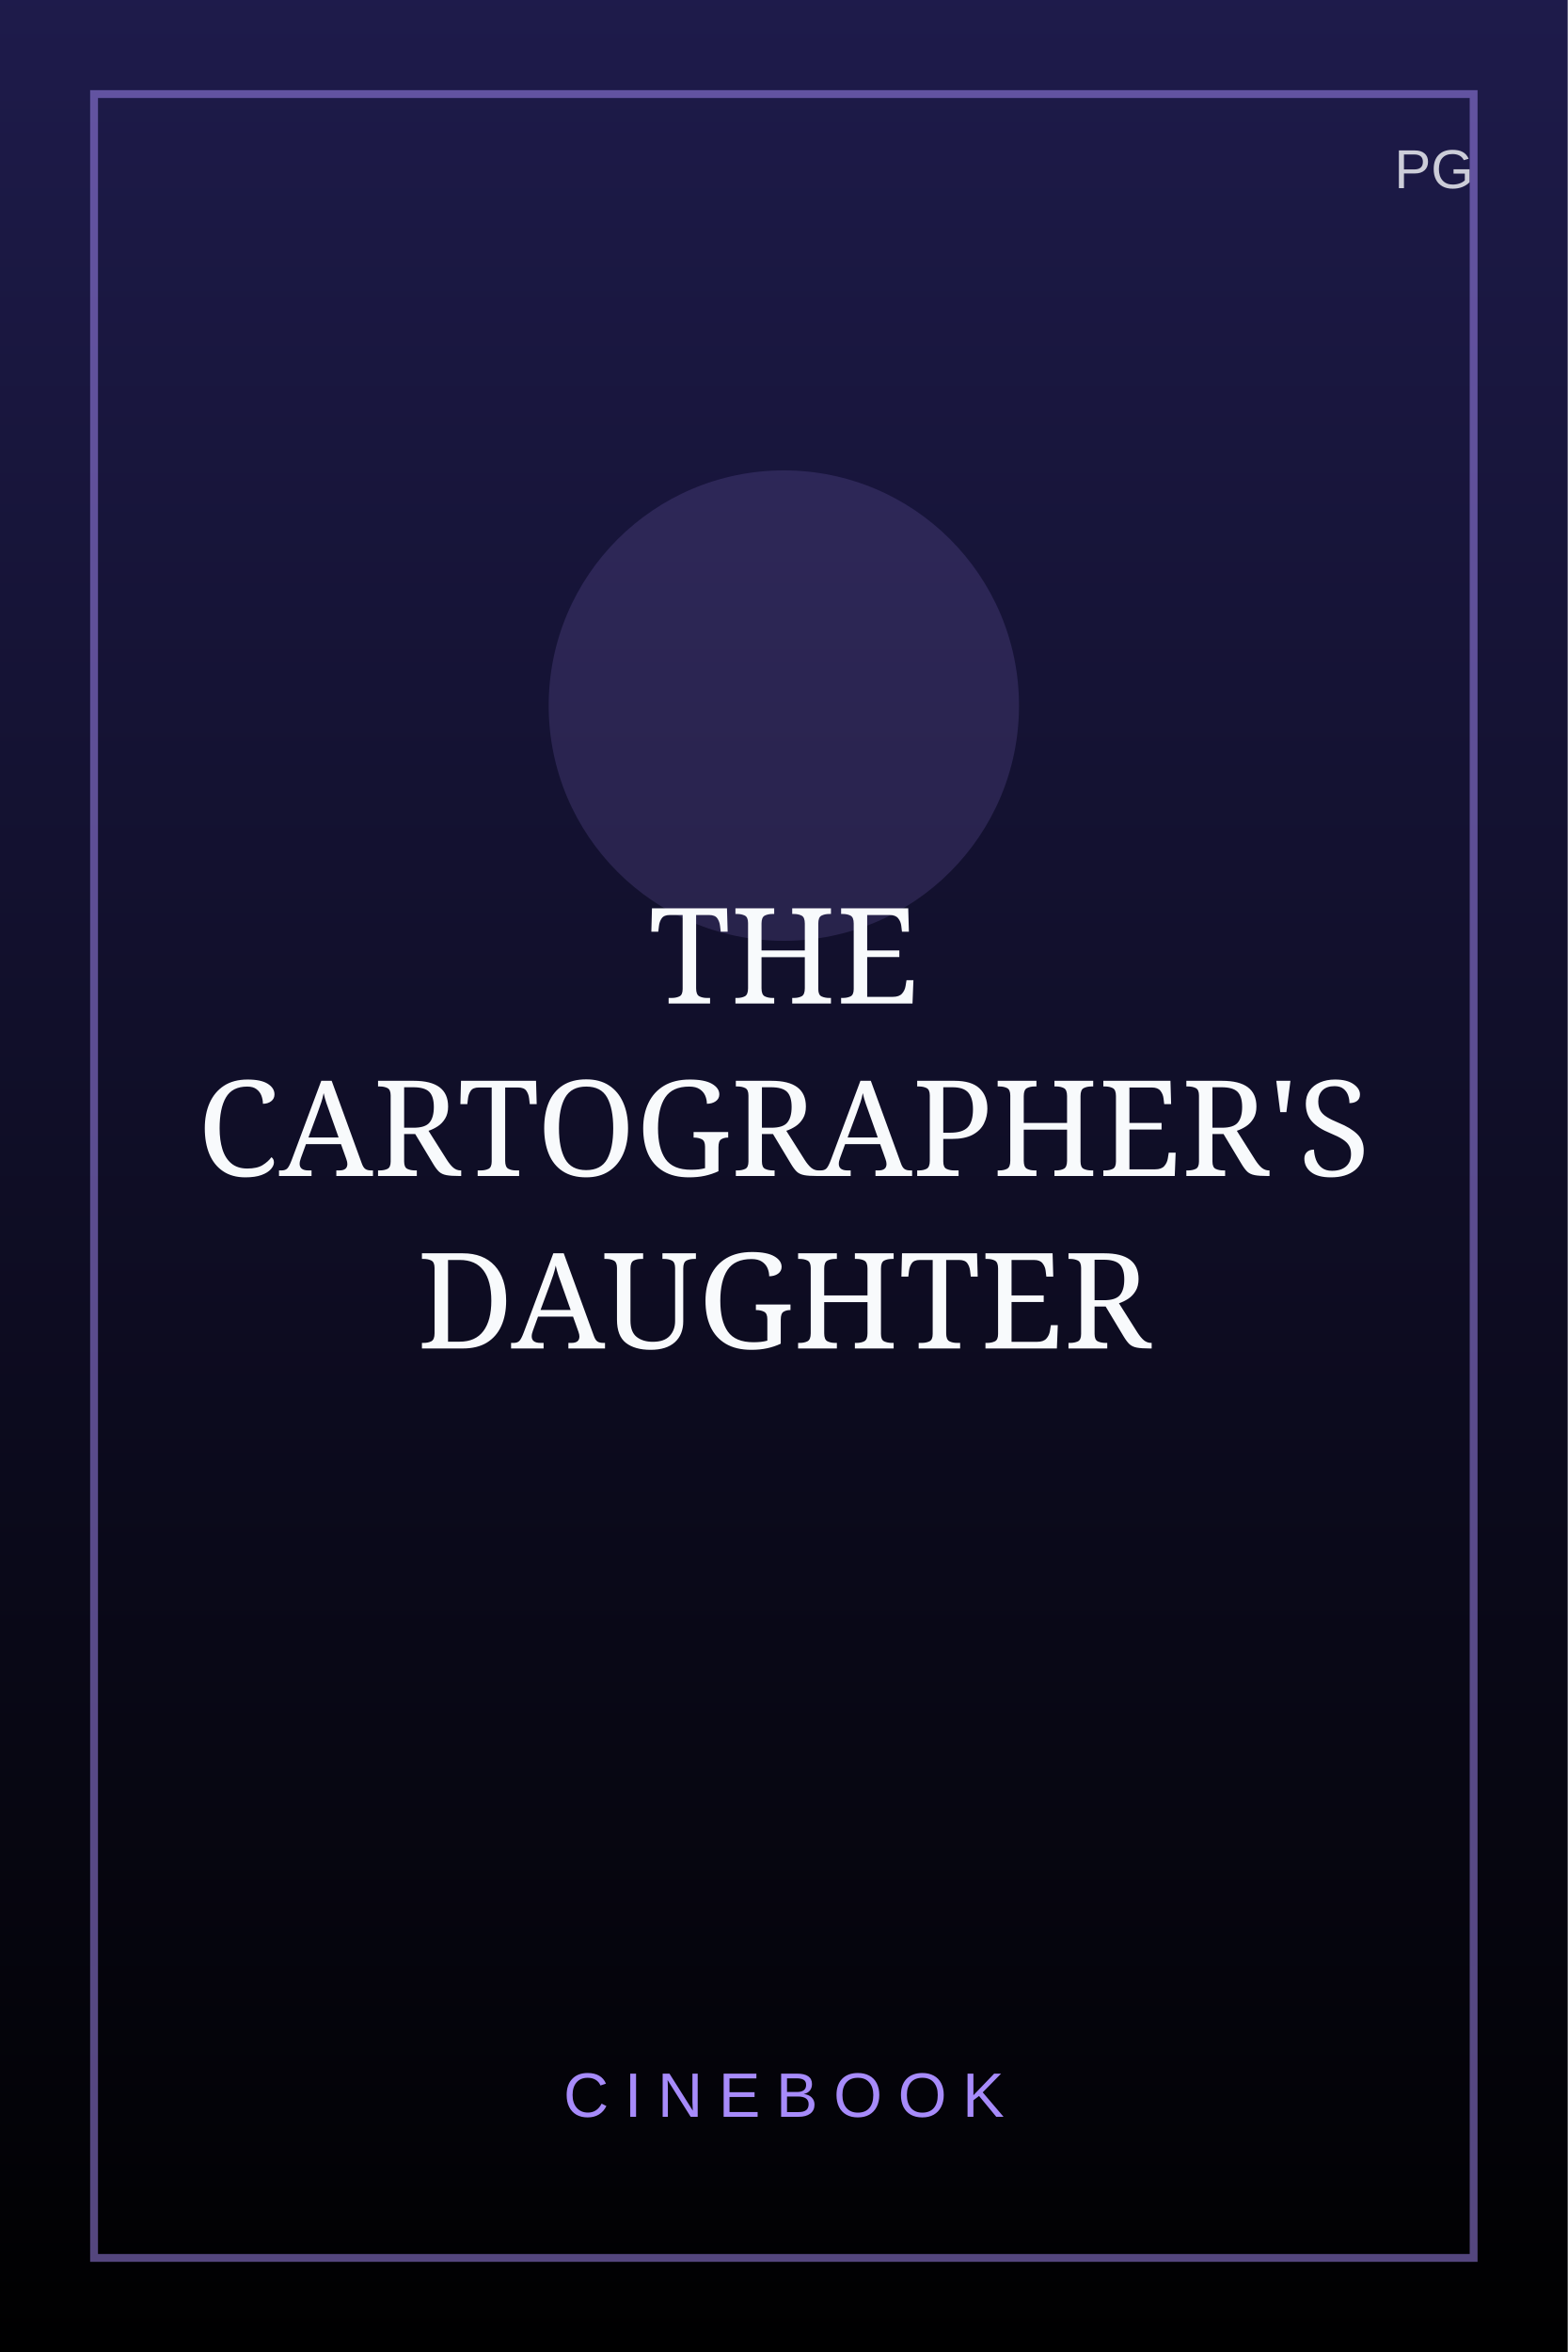
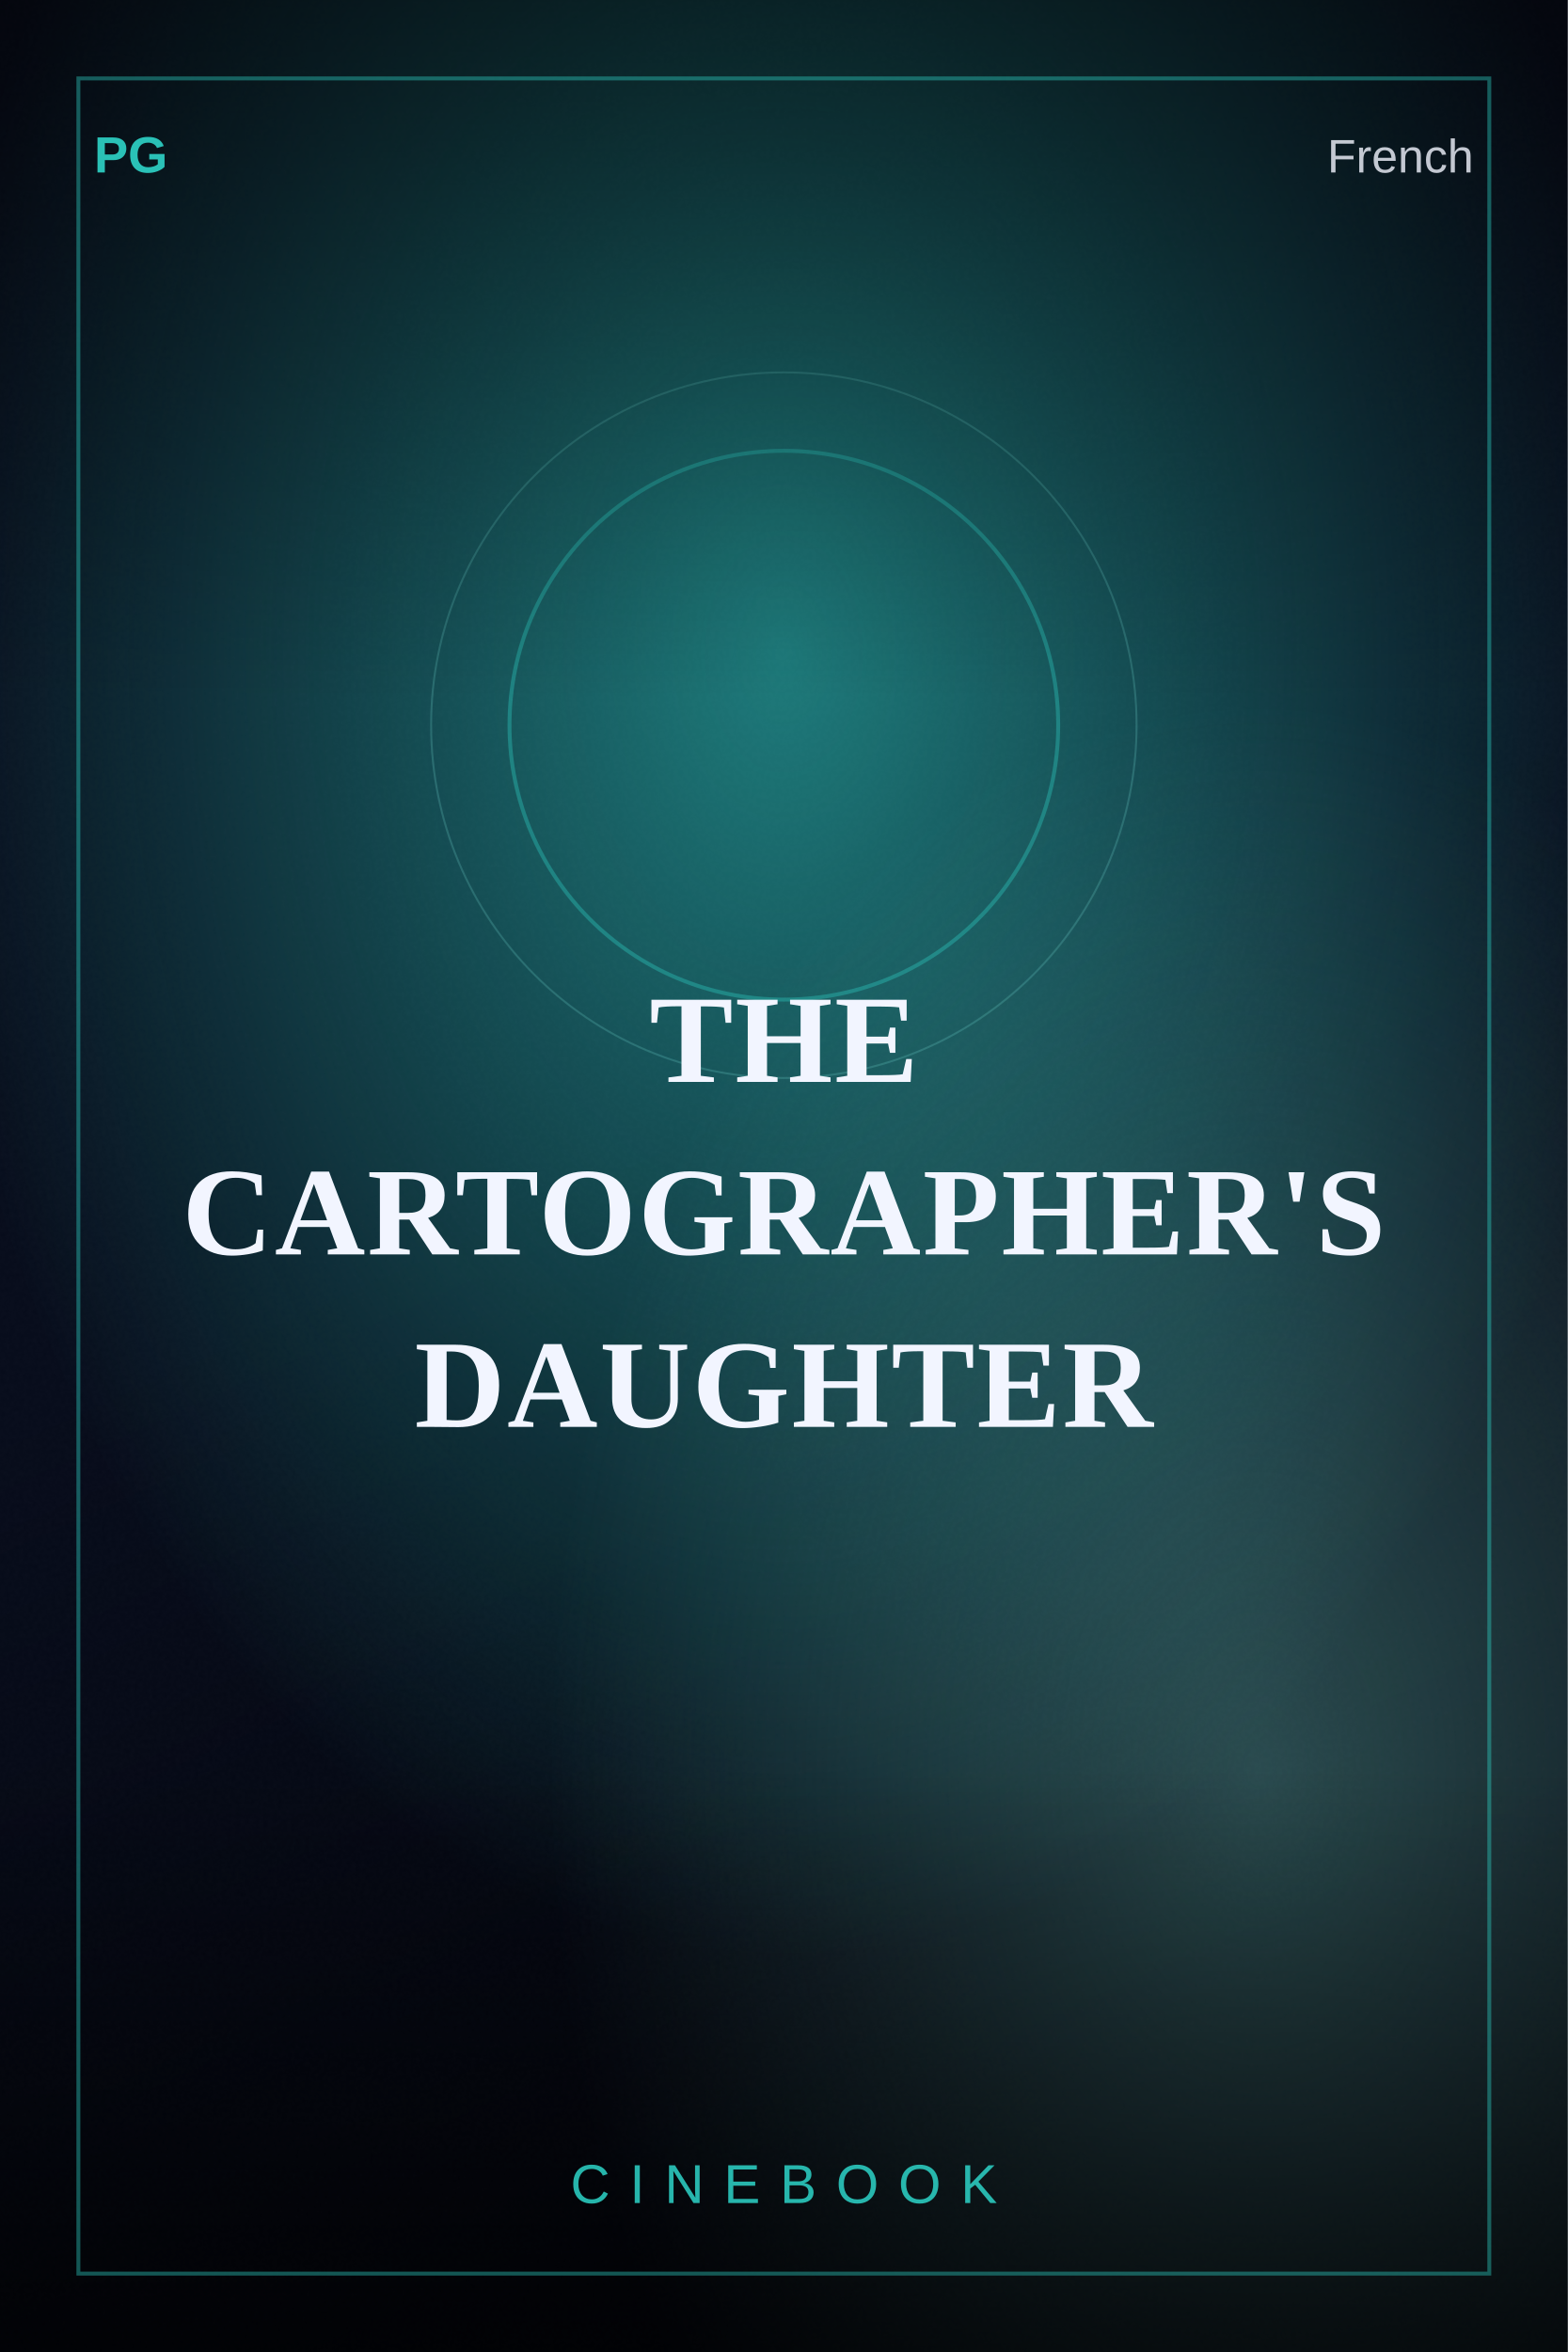
<svg xmlns="http://www.w3.org/2000/svg" width="400" height="600" viewBox="0 0 400 600">
  <defs>
-     <linearGradient id="g" x1="0" y1="0" x2="0" y2="1">
-       <stop offset="0" stop-color="#1e1b4b" />
-       <stop offset="1" stop-color="#000000" />
+     <filter id="grain">
+       <feTurbulence type="fractalNoise" baseFrequency="0.85" numOctaves="2" stitchTiles="stitch" result="noise" />
+       <feColorMatrix in="noise" type="matrix" values="0 0 0 0 1  0 0 0 0 1  0 0 0 0 1  0 0 0 0.035 0" />
+     </filter>
+     <linearGradient id="bg" x1="0" y1="0" x2="0.3" y2="1">
+       <stop offset="0" stop-color="#060b1a" />
+       <stop offset="0.55" stop-color="#060b1a" />
+       <stop offset="1" stop-color="#02040c" />
+     </linearGradient>
+     <radialGradient id="glow" cx="50%" cy="28%" r="55%">
+       <stop offset="0" stop-color="#2dd4c8" stop-opacity="0.55" />
+       <stop offset="1" stop-color="#2dd4c8" stop-opacity="0" />
+     </radialGradient>
+     <radialGradient id="glow2" cx="80%" cy="75%" r="45%">
+       <stop offset="0" stop-color="#7fe9e0" stop-opacity="0.3" />
+       <stop offset="1" stop-color="#7fe9e0" stop-opacity="0" />
+     </radialGradient>
+     <linearGradient id="vignette" x1="0" y1="0" x2="0" y2="1">
+       <stop offset="0" stop-color="#000000" stop-opacity="0.5" />
+       <stop offset="0.3" stop-color="#000000" stop-opacity="0" />
+       <stop offset="0.75" stop-color="#000000" stop-opacity="0" />
+       <stop offset="1" stop-color="#000000" stop-opacity="0.65" />
    </linearGradient>
  </defs>
-   <rect width="400" height="600" fill="url(#g)" />
-   <rect x="24" y="24" width="352" height="552" fill="none" stroke="#a78bfa" stroke-width="2" opacity="0.5" />
-   <circle cx="200" cy="180" r="60" fill="#a78bfa" opacity="0.15" />
-   <text x="200" y="256" text-anchor="middle" font-family="Georgia, serif" font-size="34" fill="#f8fafc">THE</text>
-   <text x="200" y="300" text-anchor="middle" font-family="Georgia, serif" font-size="34" fill="#f8fafc">CARTOGRAPHER'S</text>
-   <text x="200" y="344" text-anchor="middle" font-family="Georgia, serif" font-size="34" fill="#f8fafc">DAUGHTER</text>
-   <text x="200" y="540" text-anchor="middle" font-family="Arial, sans-serif" font-size="16" letter-spacing="4" fill="#a78bfa">CINEBOOK</text>
-   <text x="376" y="48" text-anchor="end" font-family="Arial, sans-serif" font-size="14" fill="#f8fafc" opacity="0.8">PG</text>
+   <rect width="400" height="600" fill="url(#bg)" />
+   <rect width="400" height="600" fill="url(#glow)" />
+   <rect width="400" height="600" fill="url(#glow2)" />
+   <rect width="400" height="600" fill="#ffffff" filter="url(#grain)" opacity="0.5" />
+   <circle cx="200" cy="185" r="70" fill="none" stroke="#2dd4c8" stroke-width="1" opacity="0.35" />
+   <circle cx="200" cy="185" r="90" fill="none" stroke="#7fe9e0" stroke-width="0.5" opacity="0.2" />
+   <text x="200" y="276" text-anchor="middle" font-family="Georgia, 'Times New Roman', serif" font-size="32" font-weight="700" fill="#f2f5ff" letter-spacing="0.5">THE</text>
+   <text x="200" y="320" text-anchor="middle" font-family="Georgia, 'Times New Roman', serif" font-size="32" font-weight="700" fill="#f2f5ff" letter-spacing="0.5">CARTOGRAPHER'S</text>
+   <text x="200" y="364" text-anchor="middle" font-family="Georgia, 'Times New Roman', serif" font-size="32" font-weight="700" fill="#f2f5ff" letter-spacing="0.5">DAUGHTER</text>
+   <rect width="400" height="600" fill="url(#vignette)" />
+   <rect x="20" y="20" width="360" height="560" fill="none" stroke="#2dd4c8" stroke-width="1" opacity="0.4" />
+   <text x="24" y="44" font-family="Arial, sans-serif" font-size="13" font-weight="700" fill="#2dd4c8" opacity="0.9">PG</text>
+   <text x="376" y="44" text-anchor="end" font-family="Arial, sans-serif" font-size="12" fill="#f2f5ff" opacity="0.8">French</text>
+   <text x="200" y="562" text-anchor="middle" font-family="Arial, sans-serif" font-size="14" letter-spacing="5" fill="#2dd4c8" opacity="0.85">CINEBOOK</text>
</svg>
